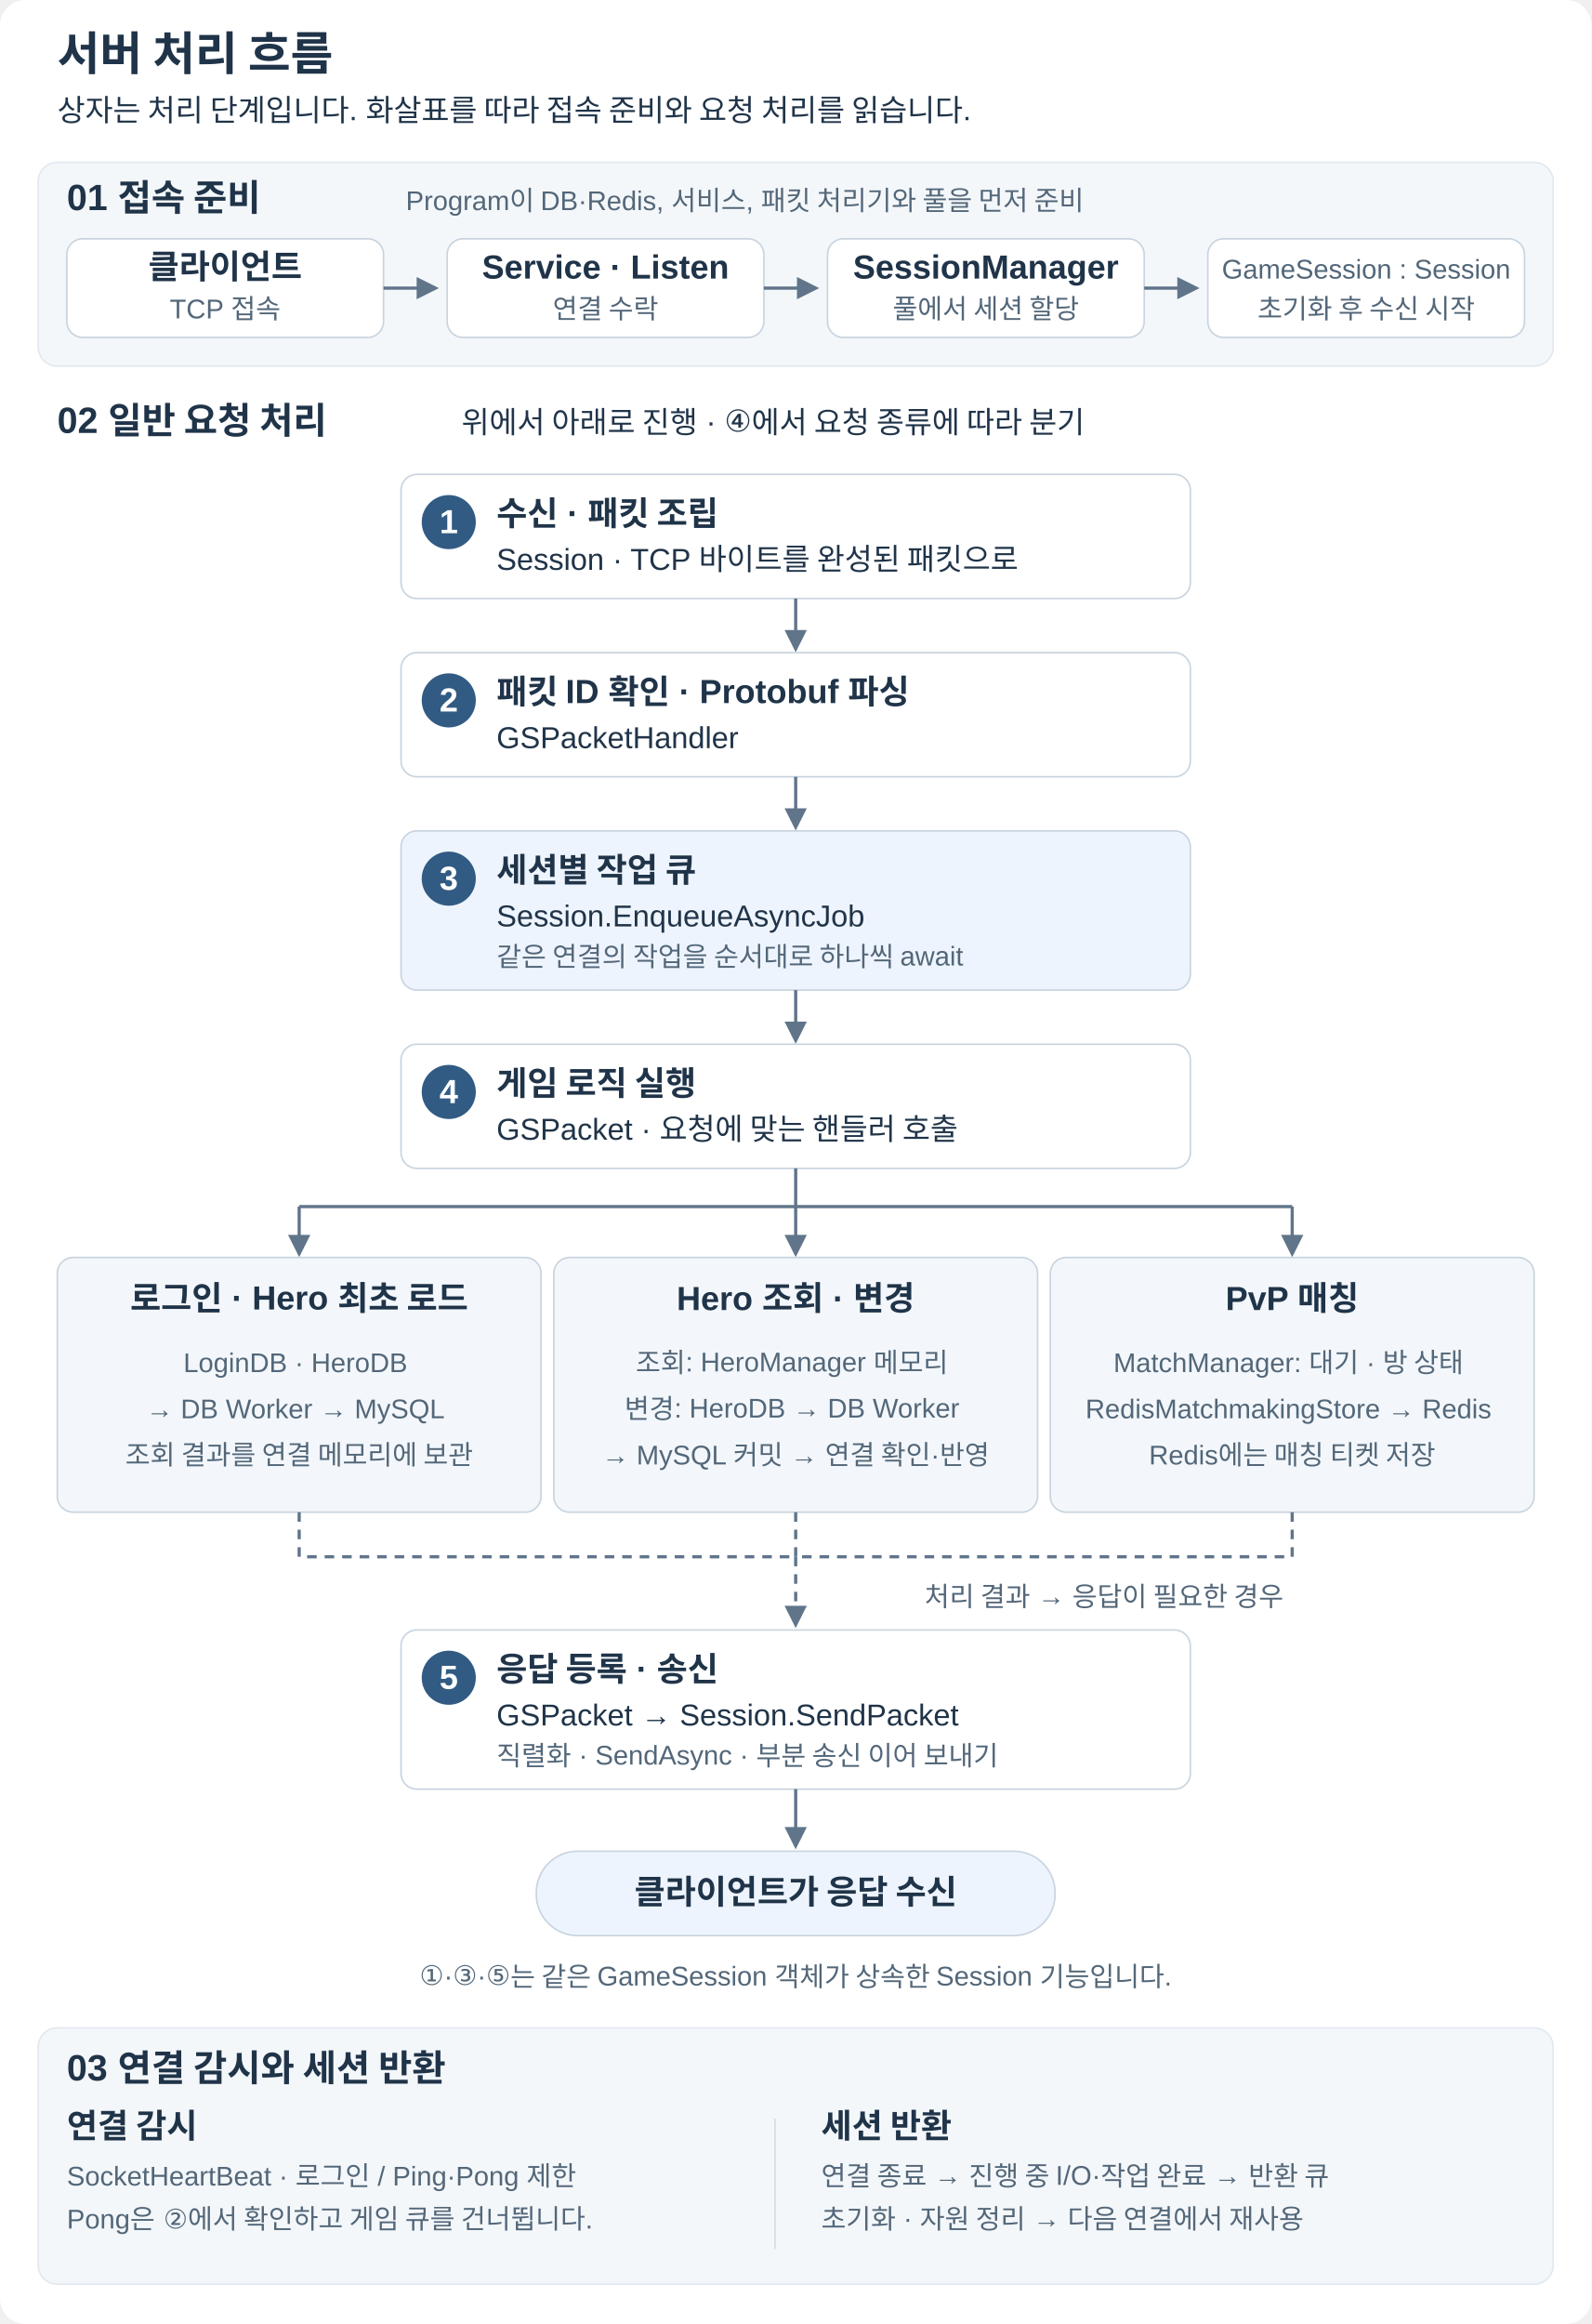
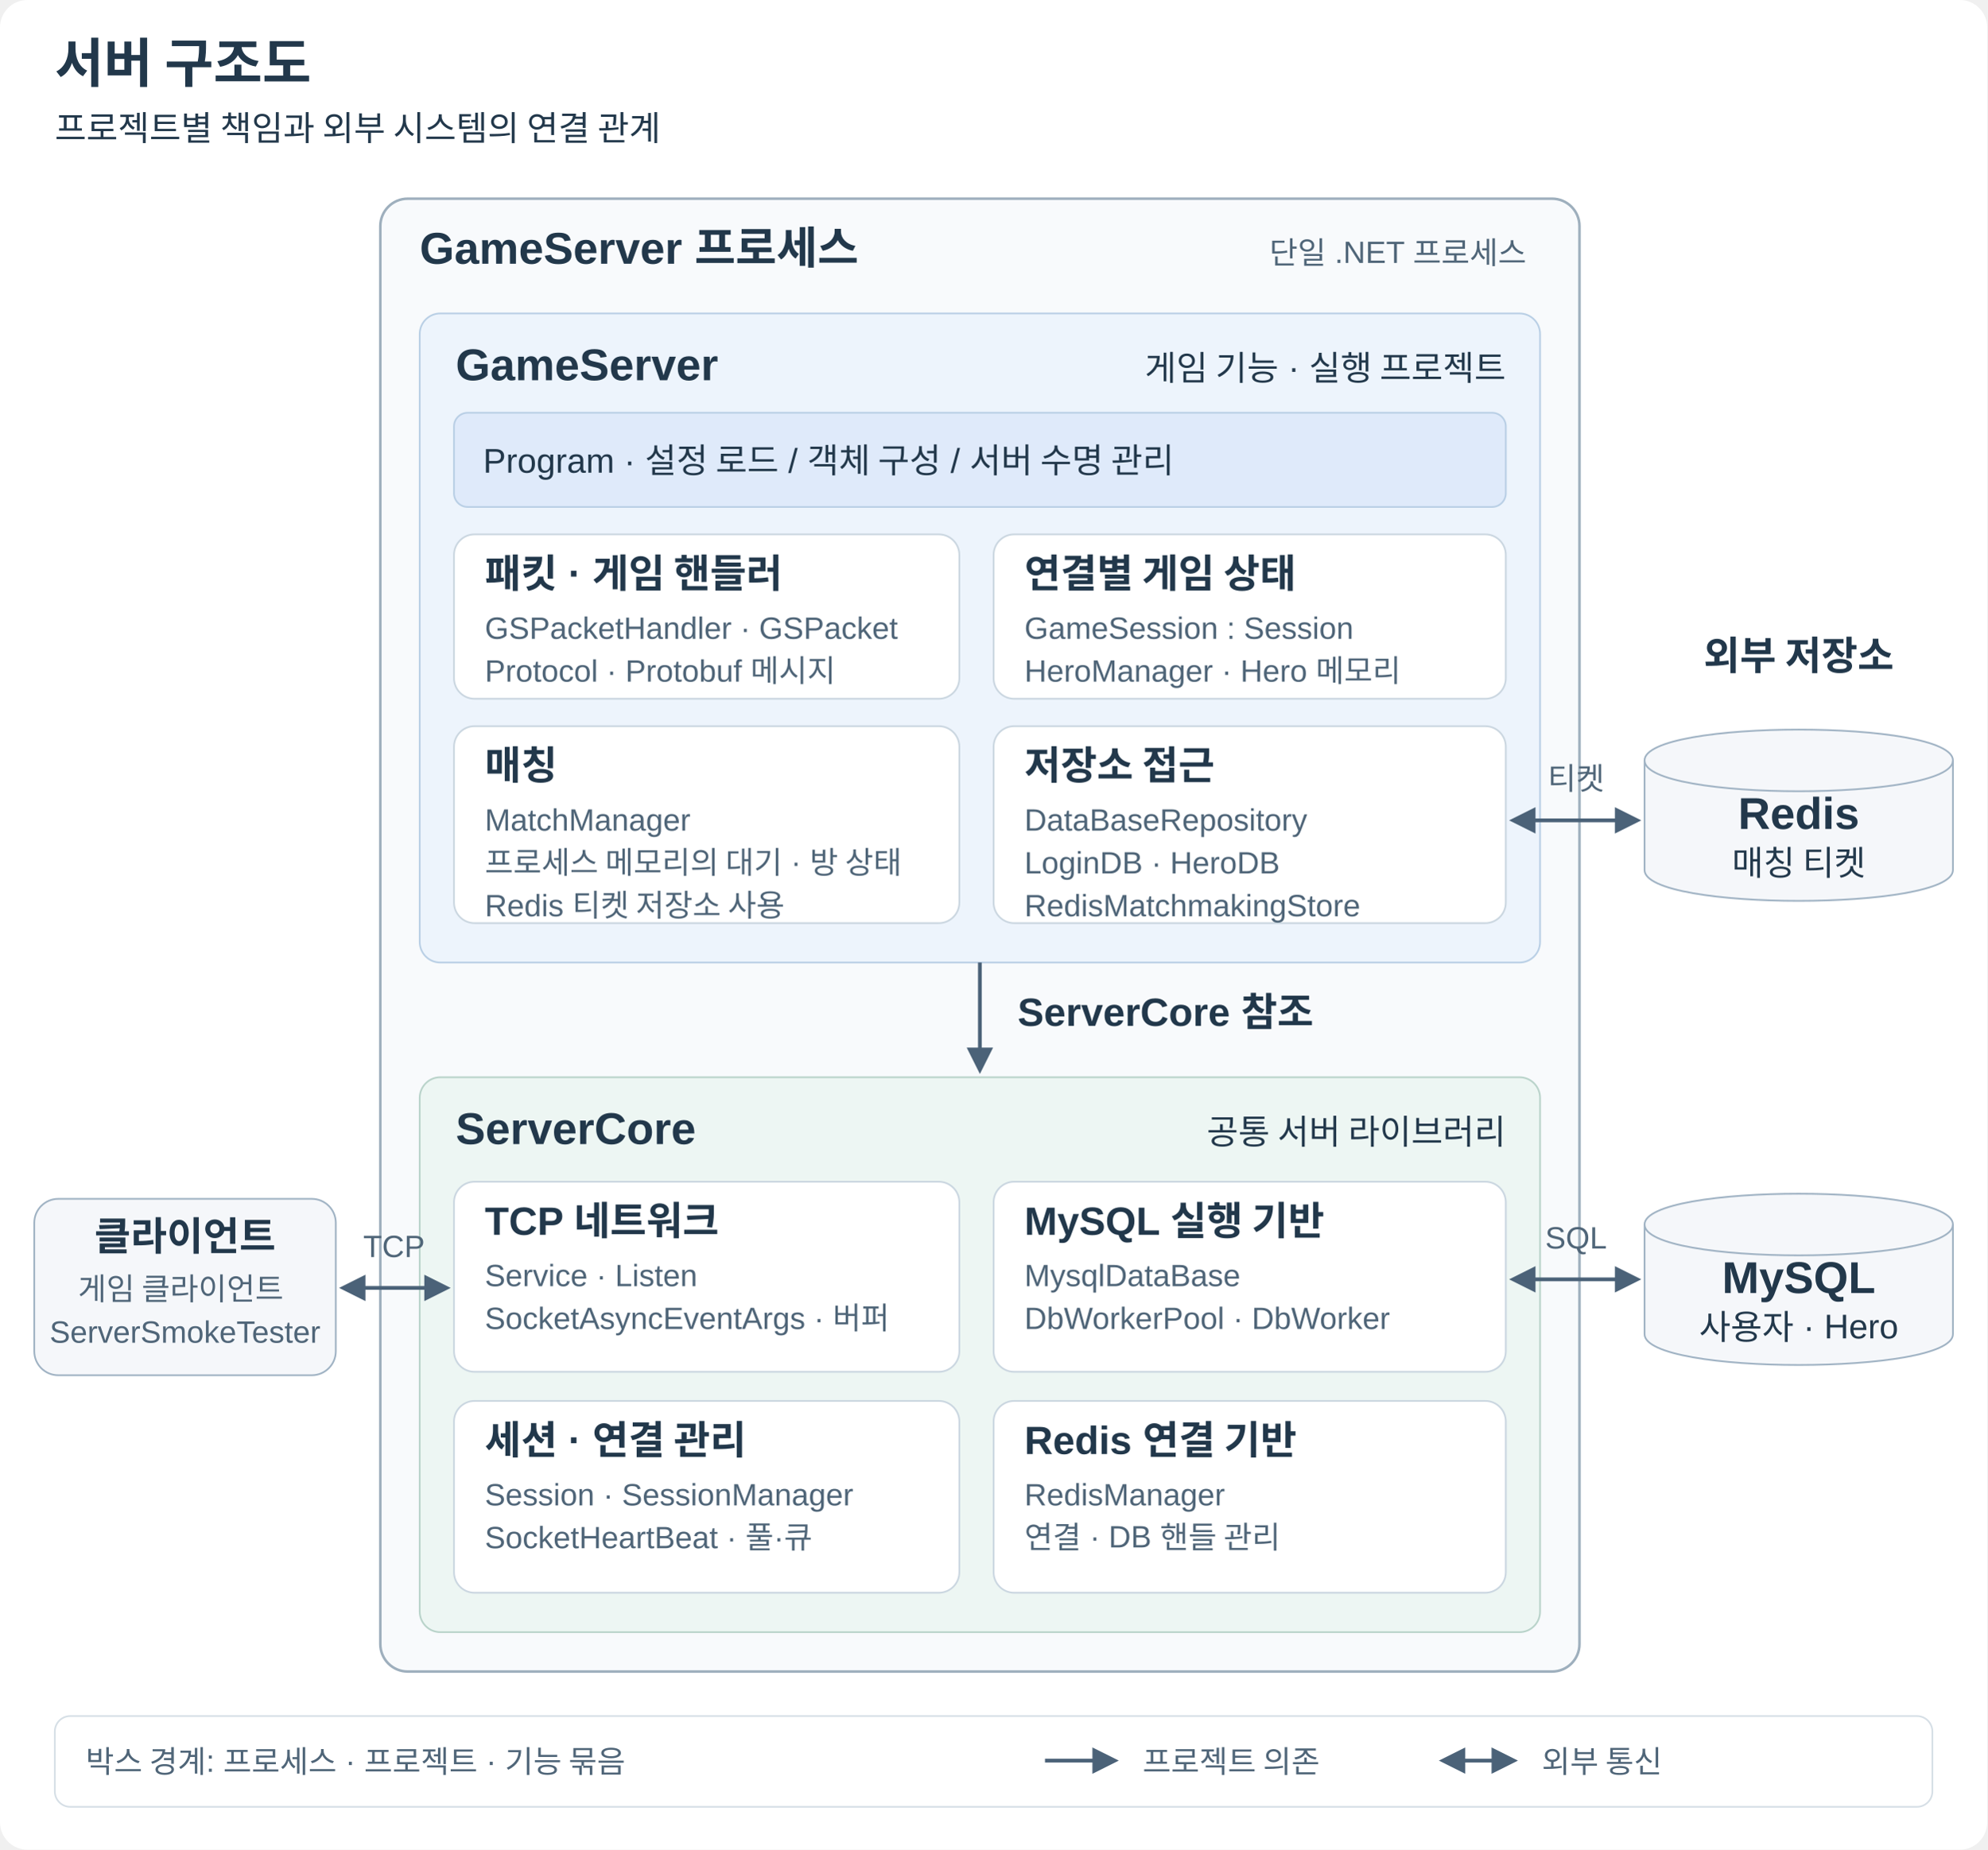
- <svg xmlns="http://www.w3.org/2000/svg" width="1000" height="1460" viewBox="0 0 1000 1460" role="img" aria-labelledby="title desc">
+ <svg xmlns="http://www.w3.org/2000/svg" width="1160" height="1080" viewBox="0 0 1160 1080" role="img" aria-labelledby="title desc">
  <defs>
    <marker id="arrow" viewBox="0 0 10 10" refX="8" refY="5" markerWidth="7" markerHeight="7" orient="auto-start-reverse">
-       <path d="M 0 0 L 10 5 L 0 10 z" fill="#60758a" />
+       <path d="M 0 0 L 10 5 L 0 10 z" fill="#4b6278" />
    </marker>
  </defs>
  <style>
- text { font-family: "Malgun Gothic", "Apple SD Gothic Neo", Arial, sans-serif; fill: #203449; }
- .title { font-size: 29px; font-weight: 700; }
- .section { font-size: 23px; font-weight: 700; }
- .name { font-size: 21px; font-weight: 700; }
- .body { font-size: 19px; }
- .small { font-size: 17px; fill: #536779; }
- .num { font-size: 21px; font-weight: 700; fill: #fff; }
- .edge { fill: none; stroke: #60758a; stroke-width: 2; stroke-linejoin: round; }
- .result { stroke-dasharray: 6 5; }
+ text { font-family: "Malgun Gothic", "Apple SD Gothic Neo", Arial, sans-serif; fill: #22384b; }
+ .title { font-size: 31px; font-weight: 700; }
+ .section { font-size: 26px; font-weight: 700; }
+ .name { font-size: 23px; font-weight: 700; }
+ .body { font-size: 20px; }
+ .small { font-size: 18px; fill: #4f6578; }
+ .edge { fill: none; stroke: #4b6278; stroke-width: 2.2; }
</style>
-   <rect width="1000" height="1460" rx="16" fill="#ffffff" />
-   <text x="36" y="44" class="title" text-anchor="start">
-     <tspan x="36" dy="0">서버 처리 흐름</tspan>
+   <rect width="1160" height="1080" rx="16" fill="#fff" />
+   <text x="32" y="48" class="title" text-anchor="start">
+     <tspan x="32" dy="0">서버 구조도</tspan>
  </text>
-   <text x="36" y="76" class="body" text-anchor="start">
-     <tspan x="36" dy="0">상자는 처리 단계입니다. 화살표를 따라 접속 준비와 요청 처리를 읽습니다.</tspan>
+   <text x="32" y="82" class="body" text-anchor="start">
+     <tspan x="32" dy="0">프로젝트별 책임과 외부 시스템의 연결 관계</tspan>
  </text>
-   <rect x="24" y="102" width="952" height="128" rx="12" fill="#f4f7fa" stroke="#e2e8ef" />
-   <text x="42" y="132" class="section" text-anchor="start">
-     <tspan x="42" dy="0">01  접속 준비</tspan>
-   </text>
-   <text x="255" y="132" class="small" text-anchor="start">
-     <tspan x="255" dy="0">Program이 DB·Redis, 서비스, 패킷 처리기와 풀을 먼저 준비</tspan>
-   </text>
-   <rect x="42" y="150" width="199" height="62" rx="10" fill="#fff" stroke="#c8d4df" />
-   <text x="141.5" y="175" class="name" text-anchor="middle">
-     <tspan x="141.5" dy="0">클라이언트</tspan>
-   </text>
-   <text x="141.5" y="200" class="small" text-anchor="middle">
-     <tspan x="141.5" dy="0">TCP 접속</tspan>
-   </text>
-   <path data-from="connection0" data-to="connection1" class="edge" d="M 241 181 H 273" marker-end="url(#arrow)" />
-   <rect x="281" y="150" width="199" height="62" rx="10" fill="#fff" stroke="#c8d4df" />
-   <text x="380.5" y="175" class="name" text-anchor="middle">
-     <tspan x="380.5" dy="0">Service · Listen</tspan>
-   </text>
-   <text x="380.5" y="200" class="small" text-anchor="middle">
-     <tspan x="380.5" dy="0">연결 수락</tspan>
-   </text>
-   <path data-from="connection1" data-to="connection2" class="edge" d="M 480 181 H 512" marker-end="url(#arrow)" />
-   <rect x="520" y="150" width="199" height="62" rx="10" fill="#fff" stroke="#c8d4df" />
-   <text x="619.5" y="175" class="name" text-anchor="middle">
-     <tspan x="619.5" dy="0">SessionManager</tspan>
-   </text>
-   <text x="619.5" y="200" class="small" text-anchor="middle">
-     <tspan x="619.5" dy="0">풀에서 세션 할당</tspan>
-   </text>
-   <path data-from="connection2" data-to="connection3" class="edge" d="M 719 181 H 751" marker-end="url(#arrow)" />
-   <rect x="759" y="150" width="199" height="62" rx="10" fill="#fff" stroke="#c8d4df" />
-   <text x="858.5" y="175" class="small" text-anchor="middle">
-     <tspan x="858.5" dy="0">GameSession : Session</tspan>
-   </text>
-   <text x="858.5" y="200" class="small" text-anchor="middle">
-     <tspan x="858.5" dy="0">초기화 후 수신 시작</tspan>
-   </text>
-   <text x="36" y="272" class="section" text-anchor="start">
-     <tspan x="36" dy="0">02  일반 요청 처리</tspan>
-   </text>
-   <text x="290" y="272" class="body" text-anchor="start">
-     <tspan x="290" dy="0">위에서 아래로 진행 · ④에서 요청 종류에 따라 분기</tspan>
-   </text>
-   <g data-step="1">
-     <rect x="252" y="298" width="496" height="78" rx="10" fill="#fff" stroke="#c8d4df" />
-     <circle cx="282" cy="328" r="17" fill="#315b83" />
-     <text x="282" y="335" class="num" text-anchor="middle">
-       <tspan x="282" dy="0">1</tspan>
+   <g data-boundary="server-process">
+     <rect x="222" y="116" width="700" height="860" rx="16" fill="#f8fafc" stroke="#9eafbd" stroke-width="1.5" />
+     <text x="245" y="154" class="section" text-anchor="start">
+       <tspan x="245" dy="0">GameServer 프로세스</tspan>
    </text>
-     <text x="312" y="330" class="name" text-anchor="start">
-       <tspan x="312" dy="0">수신 · 패킷 조립</tspan>
+     <text x="891" y="154" class="small" text-anchor="end">
+       <tspan x="891" dy="0">단일 .NET 프로세스</tspan>
    </text>
-     <text x="312" y="358" class="body" text-anchor="start">
-       <tspan x="312" dy="0">Session · TCP 바이트를 완성된 패킷으로</tspan>
+     <g data-project="GameServer">
+       <rect x="245" y="183" width="654" height="379" rx="12" fill="#edf4fc" stroke="#b9cfe5" />
+       <text x="266" y="222" class="section" text-anchor="start">
+         <tspan x="266" dy="0">GameServer</tspan>
+       </text>
+       <text x="879" y="222" class="body" text-anchor="end">
+         <tspan x="879" dy="0">게임 기능 · 실행 프로젝트</tspan>
+       </text>
+       <rect x="265" y="241" width="614" height="55" rx="8" fill="#dfeafa" stroke="#b9cfe5" />
+       <text x="282" y="276" class="body" text-anchor="start">
+         <tspan x="282" dy="0">Program · 설정 로드 / 객체 구성 / 서버 수명 관리</tspan>
+       </text>
+       <g data-component="packets">
+         <rect x="265" y="312" width="295" height="96" rx="12" fill="#fff" stroke="#cad6e0" />
+         <text x="283" y="343" class="name" text-anchor="start">
+           <tspan x="283" dy="0">패킷 · 게임 핸들러</tspan>
+         </text>
+         <text x="283" y="373" class="small" text-anchor="start">
+           <tspan x="283" dy="0">GSPacketHandler · GSPacket</tspan>
+           <tspan x="283" dy="25">Protocol · Protobuf 메시지</tspan>
+         </text>
+       </g>
+       <g data-component="player-state">
+         <rect x="580" y="312" width="299" height="96" rx="12" fill="#fff" stroke="#cad6e0" />
+         <text x="598" y="343" class="name" text-anchor="start">
+           <tspan x="598" dy="0">연결별 게임 상태</tspan>
+         </text>
+         <text x="598" y="373" class="small" text-anchor="start">
+           <tspan x="598" dy="0">GameSession : Session</tspan>
+           <tspan x="598" dy="25">HeroManager · Hero 메모리</tspan>
+         </text>
+       </g>
+       <g data-component="matchmaking">
+         <rect x="265" y="424" width="295" height="115" rx="12" fill="#fff" stroke="#cad6e0" />
+         <text x="283" y="455" class="name" text-anchor="start">
+           <tspan x="283" dy="0">매칭</tspan>
+         </text>
+         <text x="283" y="485" class="small" text-anchor="start">
+           <tspan x="283" dy="0">MatchManager</tspan>
+           <tspan x="283" dy="25">프로세스 메모리의 대기 · 방 상태</tspan>
+           <tspan x="283" dy="25">Redis 티켓 저장소 사용</tspan>
+         </text>
+       </g>
+       <g data-component="repositories">
+         <rect x="580" y="424" width="299" height="115" rx="12" fill="#fff" stroke="#cad6e0" />
+         <text x="598" y="455" class="name" text-anchor="start">
+           <tspan x="598" dy="0">저장소 접근</tspan>
+         </text>
+         <text x="598" y="485" class="small" text-anchor="start">
+           <tspan x="598" dy="0">DataBaseRepository</tspan>
+           <tspan x="598" dy="25">LoginDB · HeroDB</tspan>
+           <tspan x="598" dy="25">RedisMatchmakingStore</tspan>
+         </text>
+       </g>
+     </g>
+     <path data-relation="project-reference" class="edge" d="M 572 562 V 624" marker-end="url(#arrow)" />
+     <text x="594" y="599" class="name" text-anchor="start">
+       <tspan x="594" dy="0">ServerCore 참조</tspan>
+     </text>
+     <g data-project="ServerCore">
+       <rect x="245" y="629" width="654" height="324" rx="12" fill="#edf6f3" stroke="#b9d3ca" />
+       <text x="266" y="668" class="section" text-anchor="start">
+         <tspan x="266" dy="0">ServerCore</tspan>
+       </text>
+       <text x="879" y="668" class="body" text-anchor="end">
+         <tspan x="879" dy="0">공통 서버 라이브러리</tspan>
+       </text>
+       <g data-component="network">
+         <rect x="265" y="690" width="295" height="111" rx="12" fill="#fff" stroke="#cad6e0" />
+         <text x="283" y="721" class="name" text-anchor="start">
+           <tspan x="283" dy="0">TCP 네트워크</tspan>
+         </text>
+         <text x="283" y="751" class="small" text-anchor="start">
+           <tspan x="283" dy="0">Service · Listen</tspan>
+           <tspan x="283" dy="25">SocketAsyncEventArgs · 버퍼</tspan>
+         </text>
+       </g>
+       <g data-component="mysql-runtime">
+         <rect x="580" y="690" width="299" height="111" rx="12" fill="#fff" stroke="#cad6e0" />
+         <text x="598" y="721" class="name" text-anchor="start">
+           <tspan x="598" dy="0">MySQL 실행 기반</tspan>
+         </text>
+         <text x="598" y="751" class="small" text-anchor="start">
+           <tspan x="598" dy="0">MysqlDataBase</tspan>
+           <tspan x="598" dy="25">DbWorkerPool · DbWorker</tspan>
+         </text>
+       </g>
+       <g data-component="session-runtime">
+         <rect x="265" y="818" width="295" height="112" rx="12" fill="#fff" stroke="#cad6e0" />
+         <text x="283" y="849" class="name" text-anchor="start">
+           <tspan x="283" dy="0">세션 · 연결 관리</tspan>
+         </text>
+         <text x="283" y="879" class="small" text-anchor="start">
+           <tspan x="283" dy="0">Session · SessionManager</tspan>
+           <tspan x="283" dy="25">SocketHeartBeat · 풀·큐</tspan>
+         </text>
+       </g>
+       <g data-component="redis-runtime">
+         <rect x="580" y="818" width="299" height="112" rx="12" fill="#fff" stroke="#cad6e0" />
+         <text x="598" y="849" class="name" text-anchor="start">
+           <tspan x="598" dy="0">Redis 연결 기반</tspan>
+         </text>
+         <text x="598" y="879" class="small" text-anchor="start">
+           <tspan x="598" dy="0">RedisManager</tspan>
+           <tspan x="598" dy="25">연결 · DB 핸들 관리</tspan>
+         </text>
+       </g>
+     </g>
+   </g>
+   <g data-external="client">
+     <rect x="20" y="700" width="176" height="103" rx="14" fill="#f5f7fa" stroke="#9fb2c3" />
+     <text x="108" y="730" class="name" text-anchor="middle">
+       <tspan x="108" dy="0">클라이언트</tspan>
+     </text>
+     <text x="108" y="759" class="small" text-anchor="middle">
+       <tspan x="108" dy="0">게임 클라이언트</tspan>
+       <tspan x="108" dy="25">ServerSmokeTester</tspan>
    </text>
  </g>
-   <path data-from="1" data-to="2" class="edge" d="M 500 376 V 407" marker-end="url(#arrow)" />
-   <g data-step="2">
-     <rect x="252" y="410" width="496" height="78" rx="10" fill="#fff" stroke="#c8d4df" />
-     <circle cx="282" cy="440" r="17" fill="#315b83" />
-     <text x="282" y="447" class="num" text-anchor="middle">
-       <tspan x="282" dy="0">2</tspan>
+   <path data-relation="tcp-connection" class="edge" d="M 201 752 H 260" marker-end="url(#arrow)" marker-start="url(#arrow)" />
+   <text x="230" y="734" class="small" text-anchor="middle">
+     <tspan x="230" dy="0">TCP</tspan>
+   </text>
+   <text x="1050" y="391" class="name" text-anchor="middle">
+     <tspan x="1050" dy="0">외부 저장소</tspan>
+   </text>
+   <g data-external="redis">
+     <path d="M 960 444 C 960 420, 1140 420, 1140 444 V 508 C 1140 532, 960 532, 960 508 Z" fill="#f5f7fa" stroke="#9fb2c3" />
+     <path d="M 960 444 C 960 468, 1140 468, 1140 444" fill="none" stroke="#9fb2c3" />
+     <text x="1050" y="484" class="section" text-anchor="middle">
+       <tspan x="1050" dy="0">Redis</tspan>
    </text>
-     <text x="312" y="442" class="name" text-anchor="start">
-       <tspan x="312" dy="0">패킷 ID 확인 · Protobuf 파싱</tspan>
-     </text>
-     <text x="312" y="470" class="body" text-anchor="start">
-       <tspan x="312" dy="0">GSPacketHandler</tspan>
+     <text x="1050" y="511" class="body" text-anchor="middle">
+       <tspan x="1050" dy="0">매칭 티켓</tspan>
    </text>
  </g>
-   <path data-from="2" data-to="3" class="edge" d="M 500 488 V 519" marker-end="url(#arrow)" />
-   <g data-step="3">
-     <rect x="252" y="522" width="496" height="100" rx="10" fill="#eef4fd" stroke="#c8d4df" />
-     <circle cx="282" cy="552" r="17" fill="#315b83" />
-     <text x="282" y="559" class="num" text-anchor="middle">
-       <tspan x="282" dy="0">3</tspan>
+   <path data-relation="redis-connection" class="edge" d="M 884 479 H 955" marker-end="url(#arrow)" marker-start="url(#arrow)" />
+   <text x="920" y="461" class="small" text-anchor="middle">
+     <tspan x="920" dy="0">티켓</tspan>
+   </text>
+   <g data-external="mysql">
+     <path d="M 960 715 C 960 691, 1140 691, 1140 715 V 779 C 1140 803, 960 803, 960 779 Z" fill="#f5f7fa" stroke="#9fb2c3" />
+     <path d="M 960 715 C 960 739, 1140 739, 1140 715" fill="none" stroke="#9fb2c3" />
+     <text x="1050" y="755" class="section" text-anchor="middle">
+       <tspan x="1050" dy="0">MySQL</tspan>
    </text>
-     <text x="312" y="554" class="name" text-anchor="start">
-       <tspan x="312" dy="0">세션별 작업 큐</tspan>
-     </text>
-     <text x="312" y="582" class="body" text-anchor="start">
-       <tspan x="312" dy="0">Session.EnqueueAsyncJob</tspan>
-     </text>
-     <text x="312" y="607" class="small" text-anchor="start">
-       <tspan x="312" dy="0">같은 연결의 작업을 순서대로 하나씩 await</tspan>
+     <text x="1050" y="782" class="body" text-anchor="middle">
+       <tspan x="1050" dy="0">사용자 · Hero</tspan>
    </text>
  </g>
-   <path data-from="3" data-to="4" class="edge" d="M 500 622 V 653" marker-end="url(#arrow)" />
-   <g data-step="4">
-     <rect x="252" y="656" width="496" height="78" rx="10" fill="#fff" stroke="#c8d4df" />
-     <circle cx="282" cy="686" r="17" fill="#315b83" />
-     <text x="282" y="693" class="num" text-anchor="middle">
-       <tspan x="282" dy="0">4</tspan>
-     </text>
-     <text x="312" y="688" class="name" text-anchor="start">
-       <tspan x="312" dy="0">게임 로직 실행</tspan>
-     </text>
-     <text x="312" y="716" class="body" text-anchor="start">
-       <tspan x="312" dy="0">GSPacket · 요청에 맞는 핸들러 호출</tspan>
-     </text>
-   </g>
-   <path class="edge" d="M 500 734 V 758 H 188 M 500 758 H 812" />
-   <path data-from="4" data-to="login" class="edge" d="M 188 758 V 787" marker-end="url(#arrow)" />
-   <path data-from="4" data-to="hero" class="edge" d="M 500 758 V 787" marker-end="url(#arrow)" />
-   <path data-from="4" data-to="match" class="edge" d="M 812 758 V 787" marker-end="url(#arrow)" />
-   <g data-branch="login">
-     <rect x="36" y="790" width="304" height="160" rx="10" fill="#f3f7fb" stroke="#c8d4df" />
-     <text x="188" y="823" class="name" text-anchor="middle">
-       <tspan x="188" dy="0">로그인 · Hero 최초 로드</tspan>
-     </text>
-     <text x="188" y="862" class="small" text-anchor="middle">
-       <tspan x="188" dy="0">LoginDB · HeroDB</tspan>
-       <tspan x="188" dy="29">→ DB Worker → MySQL</tspan>
-       <tspan x="188" dy="29">조회 결과를 연결 메모리에 보관</tspan>
-     </text>
-   </g>
-   <g data-branch="hero">
-     <rect x="348" y="790" width="304" height="160" rx="10" fill="#f3f7fb" stroke="#c8d4df" />
-     <text x="500" y="823" class="name" text-anchor="middle">
-       <tspan x="500" dy="0">Hero 조회 · 변경</tspan>
-     </text>
-     <text x="500" y="862" class="small" text-anchor="middle">
-       <tspan x="500" dy="0">조회: HeroManager 메모리</tspan>
-       <tspan x="500" dy="29">변경: HeroDB → DB Worker</tspan>
-       <tspan x="500" dy="29">→ MySQL 커밋 → 연결 확인·반영</tspan>
-     </text>
-   </g>
-   <g data-branch="match">
-     <rect x="660" y="790" width="304" height="160" rx="10" fill="#f3f7fb" stroke="#c8d4df" />
-     <text x="812" y="823" class="name" text-anchor="middle">
-       <tspan x="812" dy="0">PvP 매칭</tspan>
-     </text>
-     <text x="812" y="862" class="small" text-anchor="middle">
-       <tspan x="812" dy="0">MatchManager: 대기 · 방 상태</tspan>
-       <tspan x="812" dy="29">RedisMatchmakingStore → Redis</tspan>
-       <tspan x="812" dy="29">Redis에는 매칭 티켓 저장</tspan>
-     </text>
-   </g>
-   <path class="edge result" d="M 188 950 V 978 H 500 M 812 950 V 978 H 500 M 500 950 V 978" />
-   <path data-from="results" data-to="5" class="edge result" d="M 500 978 V 1020" marker-end="url(#arrow)" />
-   <text x="581" y="1009" class="small" text-anchor="start">
-     <tspan x="581" dy="0">처리 결과 → 응답이 필요한 경우</tspan>
+   <path data-relation="mysql-connection" class="edge" d="M 884 747 H 955" marker-end="url(#arrow)" marker-start="url(#arrow)" />
+   <text x="920" y="729" class="small" text-anchor="middle">
+     <tspan x="920" dy="0">SQL</tspan>
  </text>
-   <g data-step="5">
-     <rect x="252" y="1024" width="496" height="100" rx="10" fill="#fff" stroke="#c8d4df" />
-     <circle cx="282" cy="1054" r="17" fill="#315b83" />
-     <text x="282" y="1061" class="num" text-anchor="middle">
-       <tspan x="282" dy="0">5</tspan>
-     </text>
-     <text x="312" y="1056" class="name" text-anchor="start">
-       <tspan x="312" dy="0">응답 등록 · 송신</tspan>
-     </text>
-     <text x="312" y="1084" class="body" text-anchor="start">
-       <tspan x="312" dy="0">GSPacket → Session.SendPacket</tspan>
-     </text>
-     <text x="312" y="1109" class="small" text-anchor="start">
-       <tspan x="312" dy="0">직렬화 · SendAsync · 부분 송신 이어 보내기</tspan>
-     </text>
-   </g>
-   <path data-from="5" data-to="client-response" class="edge" d="M 500 1124 V 1159" marker-end="url(#arrow)" />
-   <rect x="337" y="1163" width="326" height="53" rx="26" fill="#eef4fd" stroke="#c8d4df" />
-   <text x="500" y="1196" class="name" text-anchor="middle">
-     <tspan x="500" dy="0">클라이언트가 응답 수신</tspan>
+   <rect x="32" y="1002" width="1096" height="53" rx="9" fill="#fff" stroke="#d6dfe6" />
+   <text x="50" y="1035" class="small" text-anchor="start">
+     <tspan x="50" dy="0">박스 경계: 프로세스 · 프로젝트 · 기능 묶음</tspan>
  </text>
-   <text x="500" y="1247" class="small" text-anchor="middle">
-     <tspan x="500" dy="0">①·③·⑤는 같은 GameSession 객체가 상속한 Session 기능입니다.</tspan>
+   <path data-relation="legend-dependency" class="edge" d="M 610 1028 H 650" marker-end="url(#arrow)" />
+   <text x="667" y="1035" class="small" text-anchor="start">
+     <tspan x="667" dy="0">프로젝트 의존</tspan>
  </text>
-   <rect x="24" y="1274" width="952" height="161" rx="12" fill="#f4f7fa" stroke="#e2e8ef" />
-   <text x="42" y="1307" class="section" text-anchor="start">
-     <tspan x="42" dy="0">03  연결 감시와 세션 반환</tspan>
-   </text>
-   <text x="42" y="1343" class="name" text-anchor="start">
-     <tspan x="42" dy="0">연결 감시</tspan>
-   </text>
-   <text x="42" y="1373" class="small" text-anchor="start">
-     <tspan x="42" dy="0">SocketHeartBeat · 로그인 / Ping·Pong 제한</tspan>
-     <tspan x="42" dy="27">Pong은 ②에서 확인하고 게임 큐를 건너뜁니다.</tspan>
-   </text>
-   <path d="M 487 1331 V 1413" stroke="#d3dde7" />
-   <text x="516" y="1343" class="name" text-anchor="start">
-     <tspan x="516" dy="0">세션 반환</tspan>
-   </text>
-   <text x="516" y="1373" class="small" text-anchor="start">
-     <tspan x="516" dy="0">연결 종료 → 진행 중 I/O·작업 완료 → 반환 큐</tspan>
-     <tspan x="516" dy="27">초기화 · 자원 정리 → 다음 연결에서 재사용</tspan>
+   <path data-relation="legend-communication" class="edge" d="M 843 1028 H 883" marker-end="url(#arrow)" marker-start="url(#arrow)" />
+   <text x="900" y="1035" class="small" text-anchor="start">
+     <tspan x="900" dy="0">외부 통신</tspan>
  </text>
</svg>
